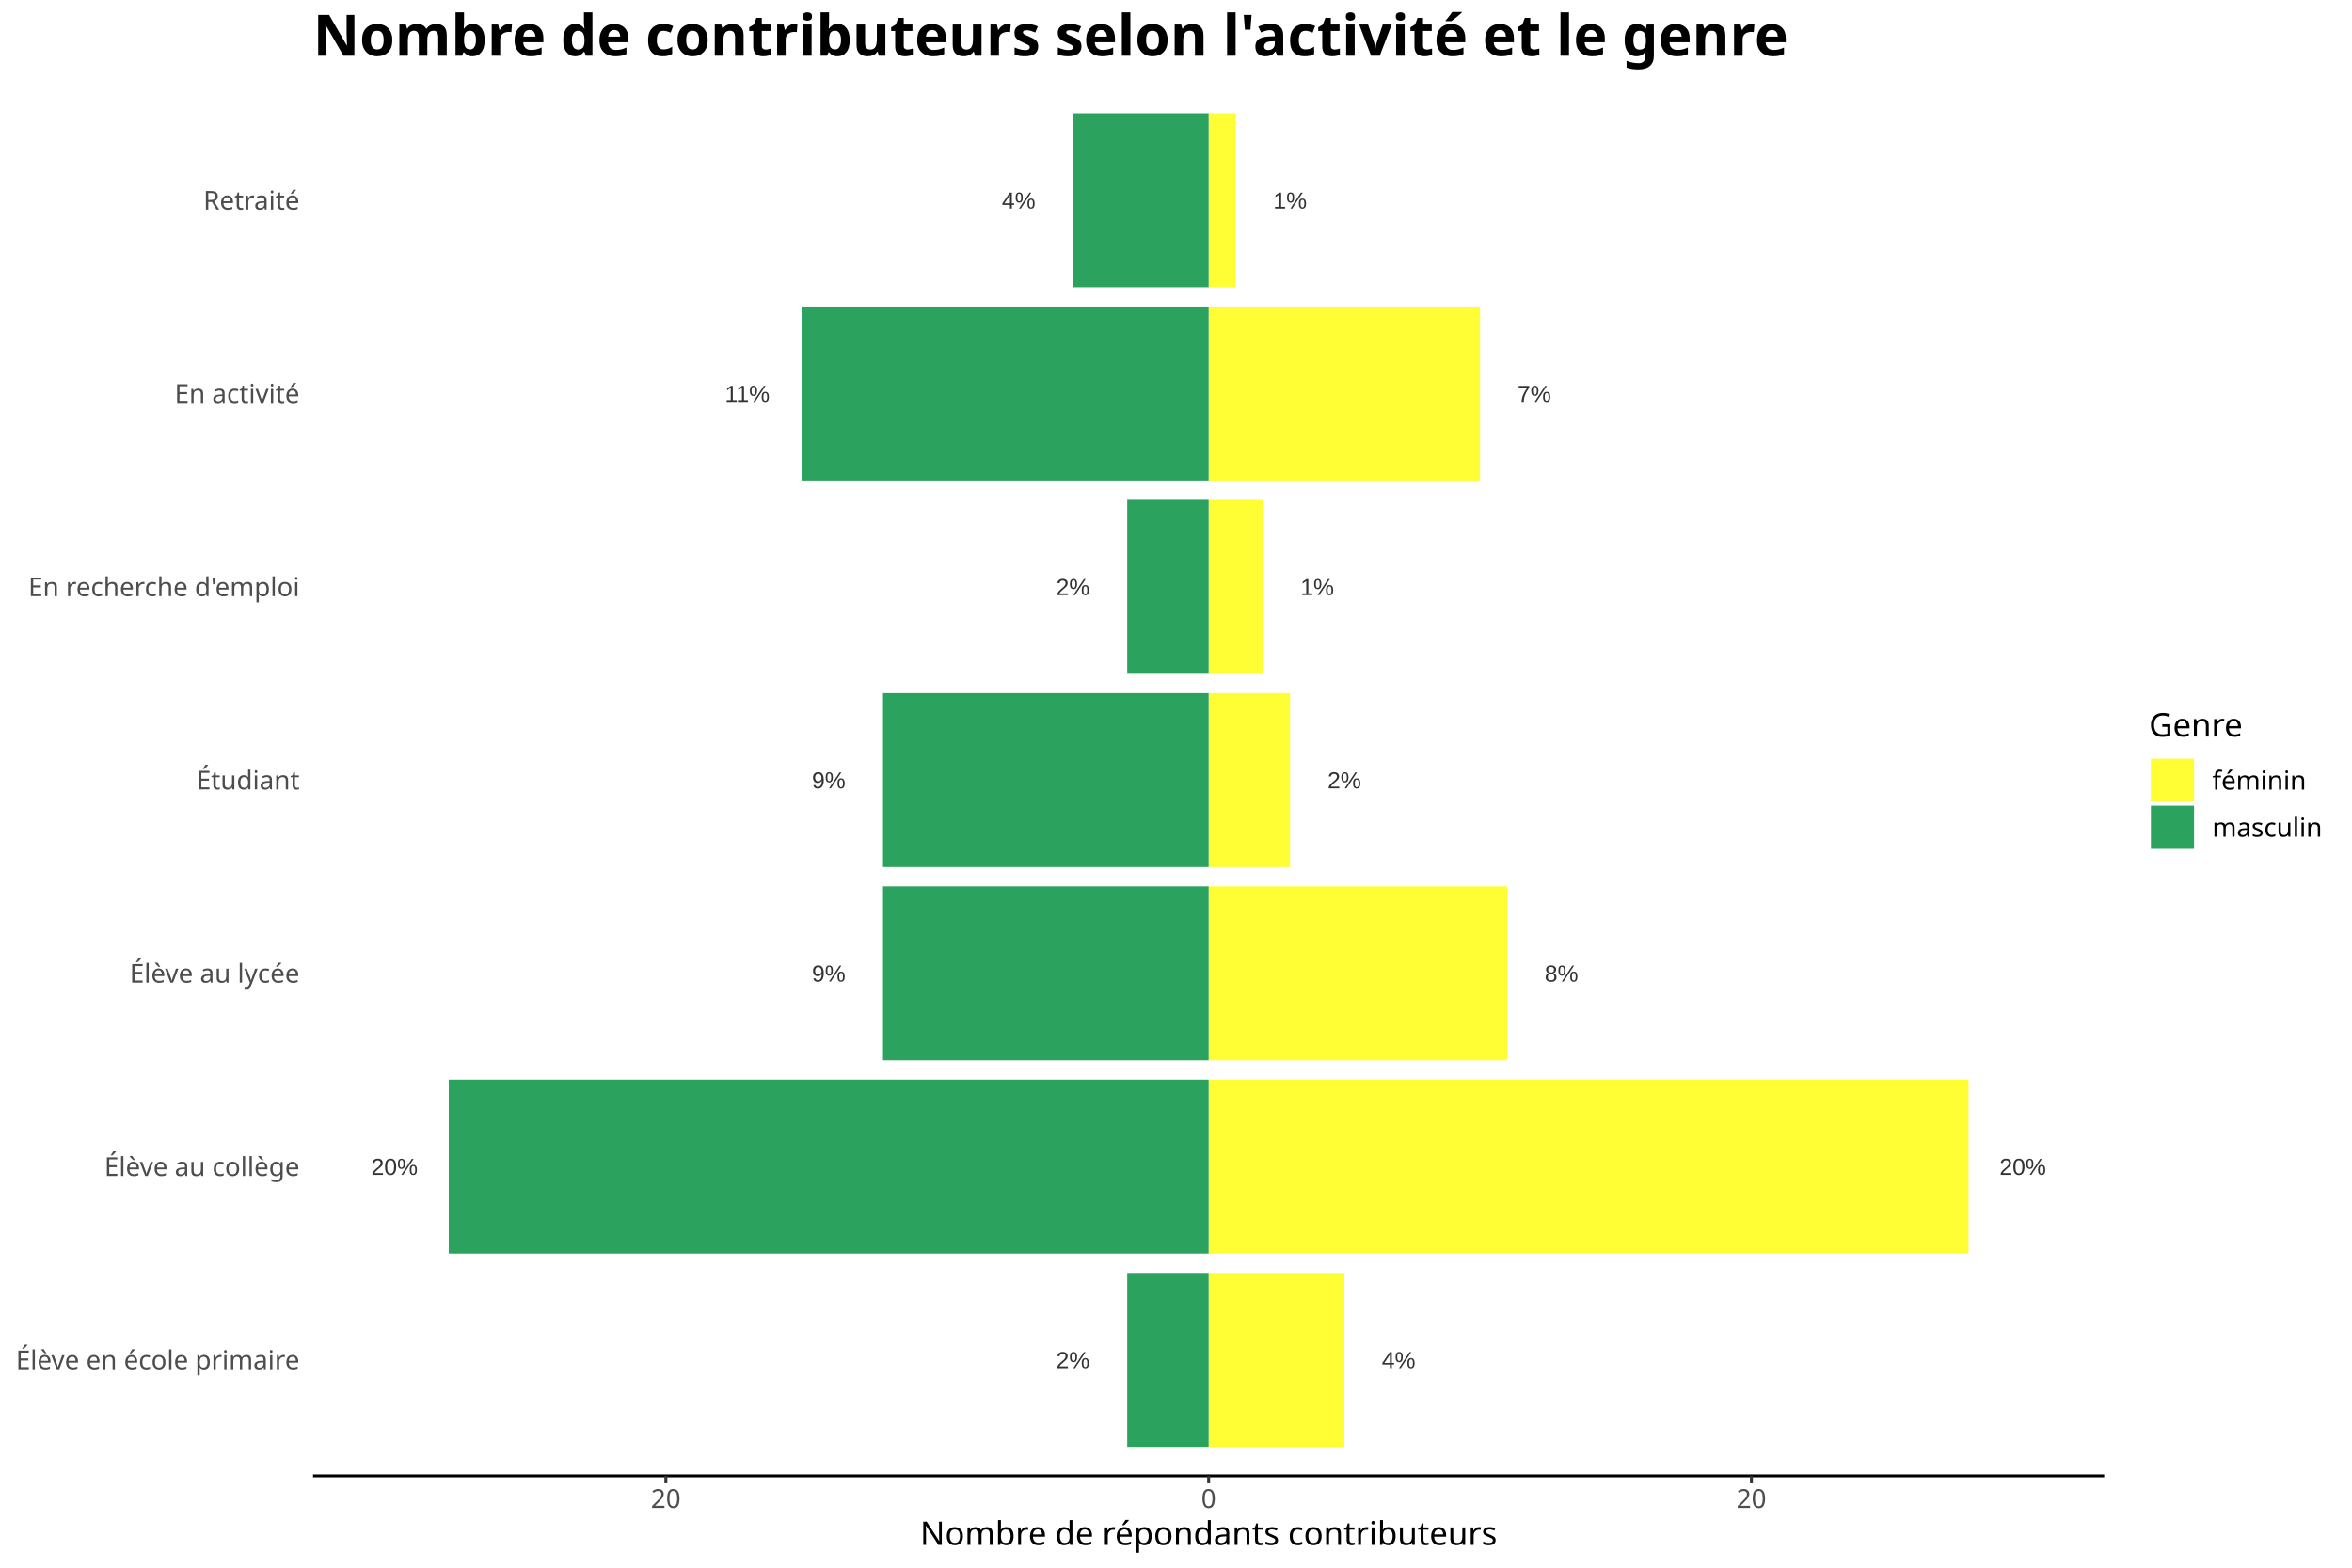
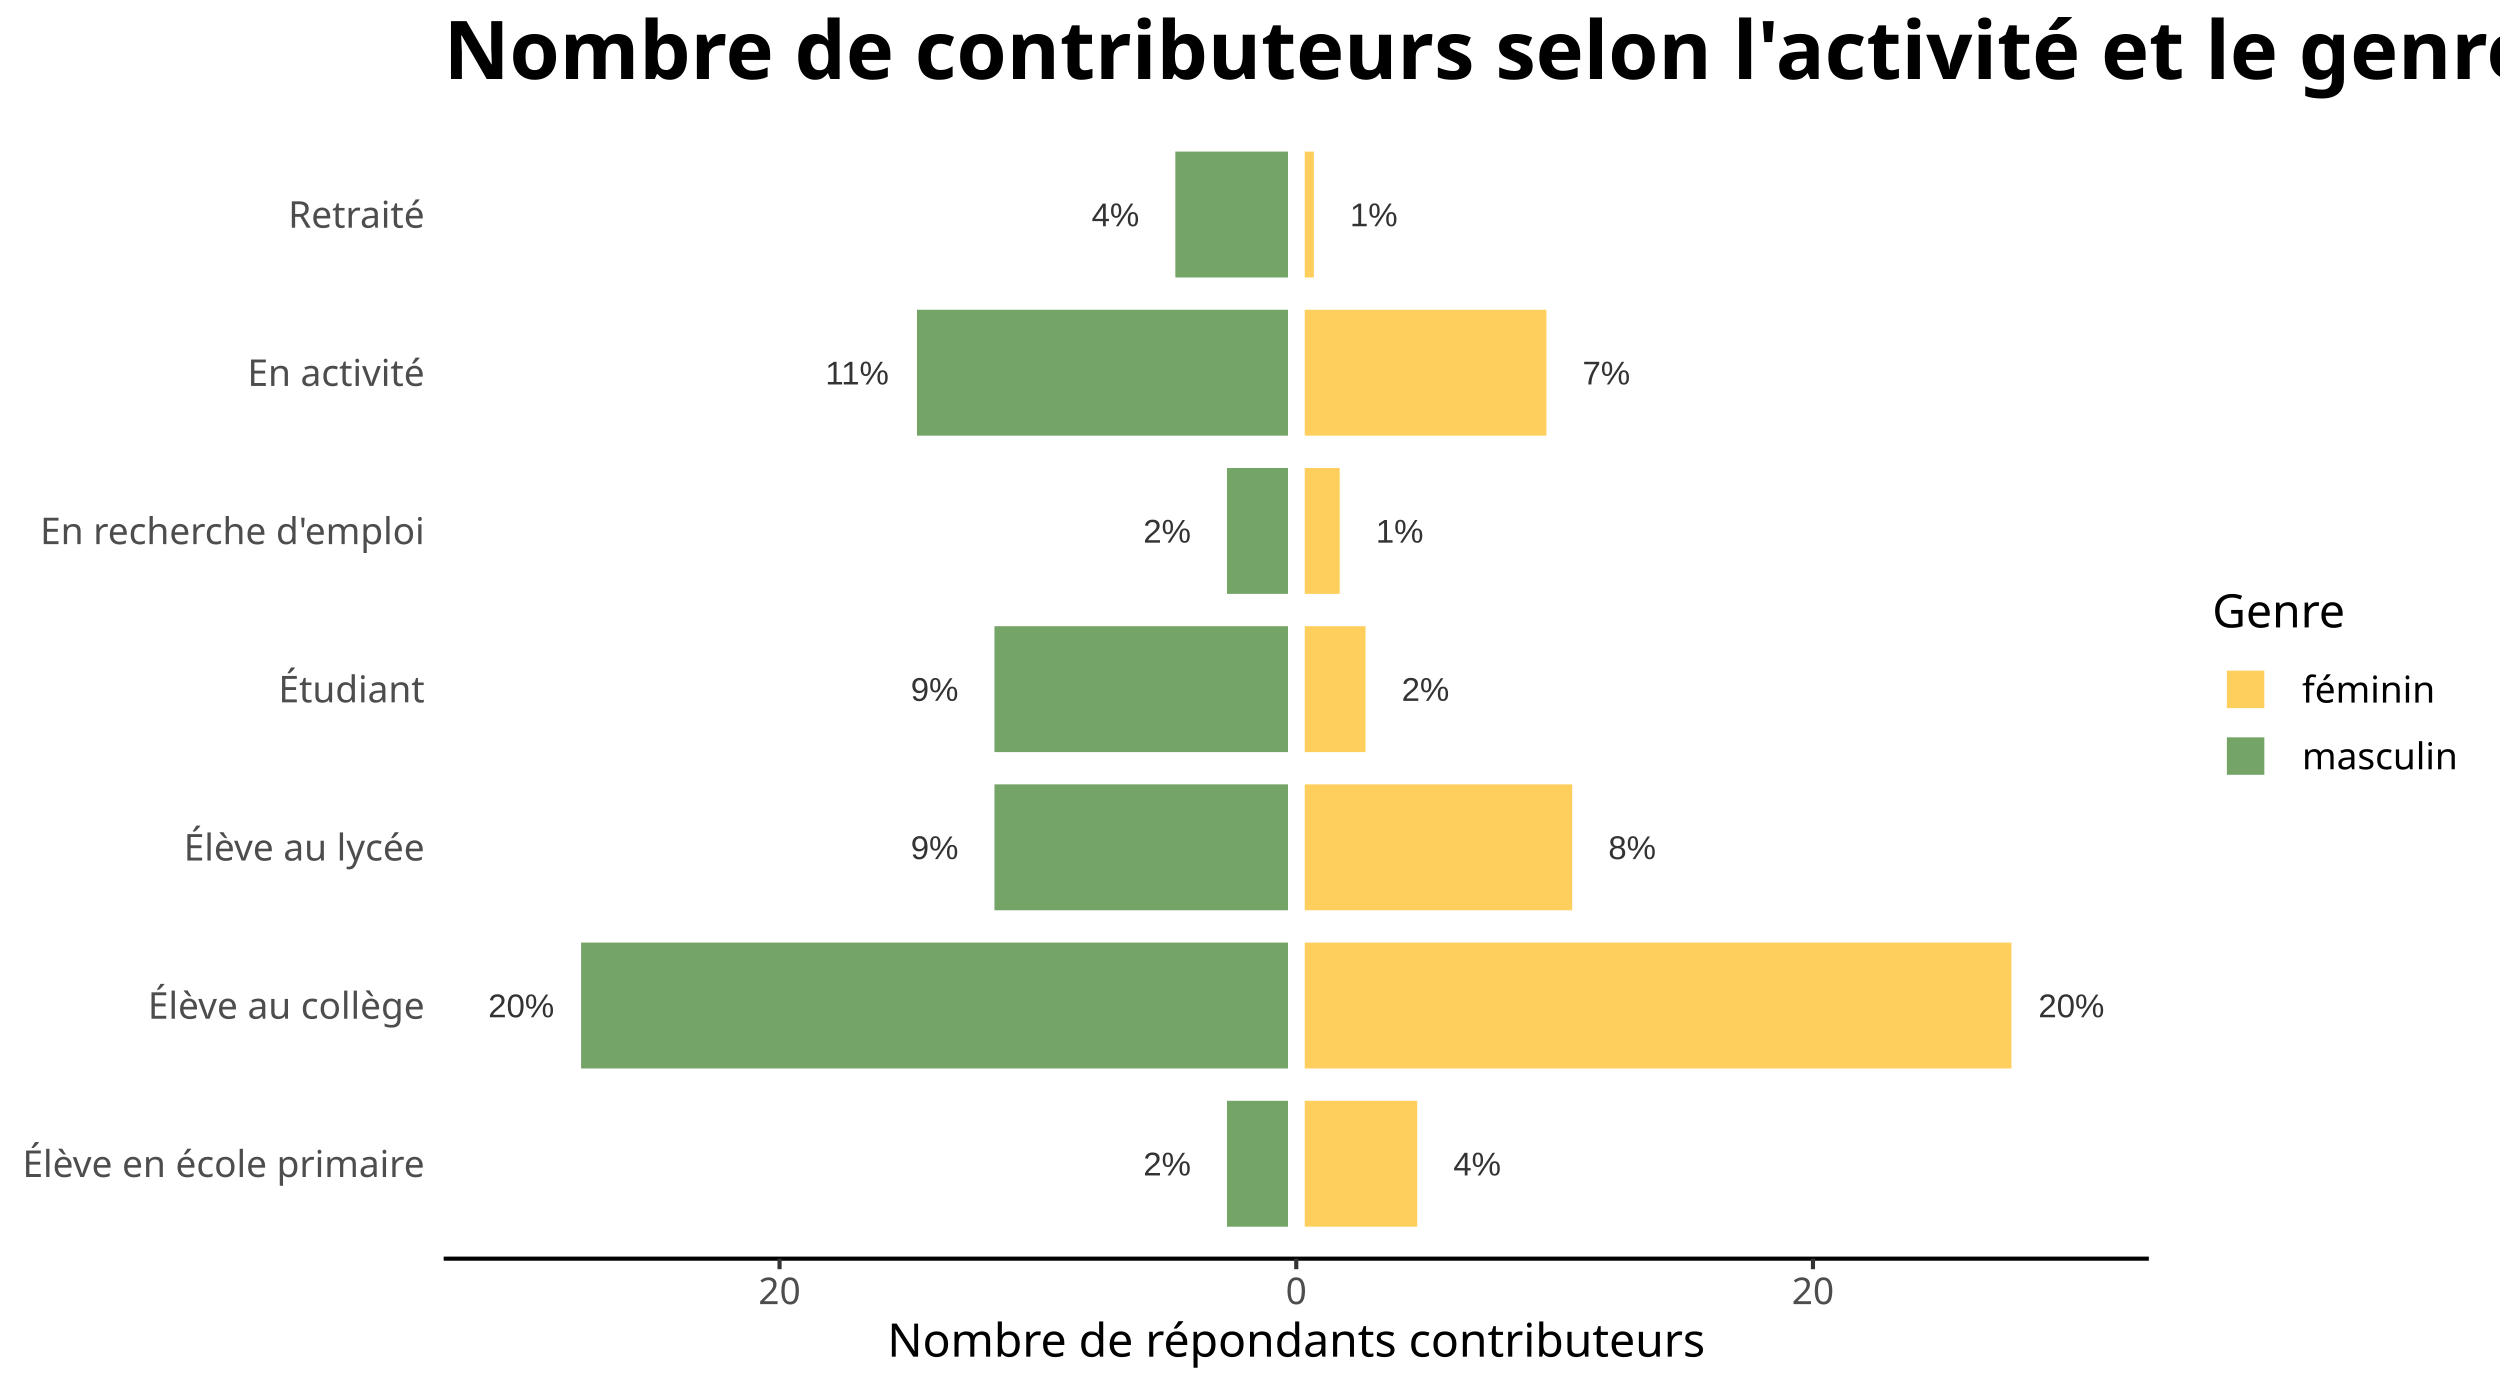
- <svg xmlns="http://www.w3.org/2000/svg" class="svglite" width="864.00pt" height="576.00pt" viewBox="0 0 864.00 576.00">
+ <svg xmlns="http://www.w3.org/2000/svg" class="svglite" width="648.00pt" height="360.00pt" viewBox="0 0 648.00 360.00">
  <defs>
    <style type="text/css">
    .svglite line, .svglite polyline, .svglite polygon, .svglite path, .svglite rect, .svglite circle {
      fill: none;
      stroke: #000000;
      stroke-linecap: round;
      stroke-linejoin: round;
      stroke-miterlimit: 10.00;
    }
    .svglite text {
      white-space: pre;
    }
  </style>
  </defs>
  <rect width="100%" height="100%" style="stroke: none; fill: #FFFFFF;" />
  <defs>
-     <clipPath id="cpMC4wMHw4NjQuMDB8MC4wMHw1NzYuMDA=">
-       <rect x="0.00" y="0.00" width="864.00" height="576.00" />
+     <clipPath id="cpMC4wMHw2NDguMDB8MC4wMHwzNjAuMDA=">
+       <rect x="0.00" y="0.00" width="648.00" height="360.00" />
    </clipPath>
  </defs>
-   <g clip-path="url(#cpMC4wMHw4NjQuMDB8MC4wMHw1NzYuMDA=)">
-     <rect x="-0" y="0.00" width="864.00" height="576.00" style="stroke-width: 1.07; stroke: #FFFFFF; fill: #FFFFFF;" />
+   <g clip-path="url(#cpMC4wMHw2NDguMDB8MC4wMHwzNjAuMDA=)">
+     <rect x="0.00" y="0.00" width="648.00" height="360.00" style="stroke-width: 1.07; stroke: #FFFFFF; fill: #FFFFFF;" />
  </g>
  <defs>
-     <clipPath id="cpMTE1LjAwfDc3Mi45OHwzMS4wMHw1NDIuMjQ=">
-       <rect x="115.00" y="31.00" width="657.98" height="511.25" />
+     <clipPath id="cpMTE1LjAwfDU1Ni45OHwzMS4wMHwzMjYuMjQ=">
+       <rect x="115.00" y="31.00" width="441.98" height="295.25" />
    </clipPath>
  </defs>
-   <g clip-path="url(#cpMTE1LjAwfDc3Mi45OHwzMS4wMHw1NDIuMjQ=)">
-     <rect x="115.00" y="31.00" width="657.98" height="511.25" style="stroke-width: 1.07; stroke: none; fill: #FFFFFF;" />
-     <rect x="443.99" y="467.69" width="49.85" height="63.91" style="stroke-width: 1.07; stroke: none; stroke-linecap: square; stroke-linejoin: miter; fill: #FFFD33;" />
-     <rect x="414.08" y="467.69" width="29.91" height="63.91" style="stroke-width: 1.07; stroke: none; stroke-linecap: square; stroke-linejoin: miter; fill: #2CA25F;" />
-     <rect x="443.99" y="396.68" width="279.14" height="63.91" style="stroke-width: 1.07; stroke: none; stroke-linecap: square; stroke-linejoin: miter; fill: #FFFD33;" />
-     <rect x="164.85" y="396.68" width="279.14" height="63.91" style="stroke-width: 1.07; stroke: none; stroke-linecap: square; stroke-linejoin: miter; fill: #2CA25F;" />
-     <rect x="443.99" y="325.67" width="109.66" height="63.91" style="stroke-width: 1.07; stroke: none; stroke-linecap: square; stroke-linejoin: miter; fill: #FFFD33;" />
-     <rect x="324.36" y="325.67" width="119.63" height="63.91" style="stroke-width: 1.07; stroke: none; stroke-linecap: square; stroke-linejoin: miter; fill: #2CA25F;" />
-     <rect x="443.99" y="254.67" width="29.91" height="63.91" style="stroke-width: 1.07; stroke: none; stroke-linecap: square; stroke-linejoin: miter; fill: #FFFD33;" />
-     <rect x="324.36" y="254.67" width="119.63" height="63.91" style="stroke-width: 1.07; stroke: none; stroke-linecap: square; stroke-linejoin: miter; fill: #2CA25F;" />
-     <rect x="443.99" y="183.66" width="19.94" height="63.91" style="stroke-width: 1.07; stroke: none; stroke-linecap: square; stroke-linejoin: miter; fill: #FFFD33;" />
-     <rect x="414.08" y="183.66" width="29.91" height="63.91" style="stroke-width: 1.07; stroke: none; stroke-linecap: square; stroke-linejoin: miter; fill: #2CA25F;" />
-     <rect x="443.99" y="112.65" width="99.69" height="63.91" style="stroke-width: 1.07; stroke: none; stroke-linecap: square; stroke-linejoin: miter; fill: #FFFD33;" />
-     <rect x="294.45" y="112.65" width="149.54" height="63.91" style="stroke-width: 1.07; stroke: none; stroke-linecap: square; stroke-linejoin: miter; fill: #2CA25F;" />
-     <rect x="443.99" y="41.65" width="9.97" height="63.91" style="stroke-width: 1.07; stroke: none; stroke-linecap: square; stroke-linejoin: miter; fill: #FFFD33;" />
-     <rect x="394.14" y="41.65" width="49.85" height="63.91" style="stroke-width: 1.07; stroke: none; stroke-linecap: square; stroke-linejoin: miter; fill: #2CA25F;" />
-     <text x="513.78" y="502.69" text-anchor="middle" style="font-size: 8.54px;fill: #333333; font-family: &quot;Arial&quot;;" textLength="11.97px" lengthAdjust="spacingAndGlyphs">4%</text>
-     <text x="394.14" y="502.69" text-anchor="middle" style="font-size: 8.54px;fill: #333333; font-family: &quot;Arial&quot;;" textLength="11.97px" lengthAdjust="spacingAndGlyphs">2%</text>
-     <text x="743.07" y="431.68" text-anchor="middle" style="font-size: 8.54px;fill: #333333; font-family: &quot;Arial&quot;;" textLength="16.86px" lengthAdjust="spacingAndGlyphs">20%</text>
-     <text x="144.91" y="431.68" text-anchor="middle" style="font-size: 8.54px;fill: #333333; font-family: &quot;Arial&quot;;" textLength="16.86px" lengthAdjust="spacingAndGlyphs">20%</text>
-     <text x="573.59" y="360.68" text-anchor="middle" style="font-size: 8.54px;fill: #333333; font-family: &quot;Arial&quot;;" textLength="11.97px" lengthAdjust="spacingAndGlyphs">8%</text>
-     <text x="304.42" y="360.68" text-anchor="middle" style="font-size: 8.54px;fill: #333333; font-family: &quot;Arial&quot;;" textLength="11.97px" lengthAdjust="spacingAndGlyphs">9%</text>
-     <text x="493.84" y="289.67" text-anchor="middle" style="font-size: 8.54px;fill: #333333; font-family: &quot;Arial&quot;;" textLength="11.97px" lengthAdjust="spacingAndGlyphs">2%</text>
-     <text x="304.42" y="289.67" text-anchor="middle" style="font-size: 8.54px;fill: #333333; font-family: &quot;Arial&quot;;" textLength="11.97px" lengthAdjust="spacingAndGlyphs">9%</text>
-     <text x="483.87" y="218.66" text-anchor="middle" style="font-size: 8.54px;fill: #333333; font-family: &quot;Arial&quot;;" textLength="11.97px" lengthAdjust="spacingAndGlyphs">1%</text>
-     <text x="394.14" y="218.66" text-anchor="middle" style="font-size: 8.54px;fill: #333333; font-family: &quot;Arial&quot;;" textLength="11.97px" lengthAdjust="spacingAndGlyphs">2%</text>
-     <text x="563.62" y="147.66" text-anchor="middle" style="font-size: 8.54px;fill: #333333; font-family: &quot;Arial&quot;;" textLength="11.97px" lengthAdjust="spacingAndGlyphs">7%</text>
-     <text x="274.51" y="147.66" text-anchor="middle" style="font-size: 8.54px;fill: #333333; font-family: &quot;Arial&quot;;" textLength="16.86px" lengthAdjust="spacingAndGlyphs">11%</text>
-     <text x="473.90" y="76.65" text-anchor="middle" style="font-size: 8.54px;fill: #333333; font-family: &quot;Arial&quot;;" textLength="11.97px" lengthAdjust="spacingAndGlyphs">1%</text>
-     <text x="374.20" y="76.65" text-anchor="middle" style="font-size: 8.54px;fill: #333333; font-family: &quot;Arial&quot;;" textLength="11.97px" lengthAdjust="spacingAndGlyphs">4%</text>
+   <g clip-path="url(#cpMTE1LjAwfDU1Ni45OHwzMS4wMHwzMjYuMjQ=)">
+     <rect x="115.00" y="31.00" width="441.98" height="295.25" style="stroke-width: 1.07; stroke: none; fill: #FFFFFF;" />
+     <rect x="335.99" y="283.19" width="33.48" height="36.91" style="stroke-width: 4.27; stroke: #FFFFFF; stroke-linecap: square; stroke-linejoin: miter; fill: #FECF5D;" />
+     <rect x="315.90" y="283.19" width="20.09" height="36.91" style="stroke-width: 4.27; stroke: #FFFFFF; stroke-linecap: square; stroke-linejoin: miter; fill: #74A466;" />
+     <rect x="335.99" y="242.18" width="187.51" height="36.91" style="stroke-width: 4.27; stroke: #FFFFFF; stroke-linecap: square; stroke-linejoin: miter; fill: #FECF5D;" />
+     <rect x="148.48" y="242.18" width="187.51" height="36.91" style="stroke-width: 4.27; stroke: #FFFFFF; stroke-linecap: square; stroke-linejoin: miter; fill: #74A466;" />
+     <rect x="335.99" y="201.17" width="73.66" height="36.91" style="stroke-width: 4.27; stroke: #FFFFFF; stroke-linecap: square; stroke-linejoin: miter; fill: #FECF5D;" />
+     <rect x="255.63" y="201.17" width="80.36" height="36.91" style="stroke-width: 4.27; stroke: #FFFFFF; stroke-linecap: square; stroke-linejoin: miter; fill: #74A466;" />
+     <rect x="335.99" y="160.17" width="20.09" height="36.91" style="stroke-width: 4.27; stroke: #FFFFFF; stroke-linecap: square; stroke-linejoin: miter; fill: #FECF5D;" />
+     <rect x="255.63" y="160.17" width="80.36" height="36.91" style="stroke-width: 4.27; stroke: #FFFFFF; stroke-linecap: square; stroke-linejoin: miter; fill: #74A466;" />
+     <rect x="335.99" y="119.16" width="13.39" height="36.91" style="stroke-width: 4.27; stroke: #FFFFFF; stroke-linecap: square; stroke-linejoin: miter; fill: #FECF5D;" />
+     <rect x="315.90" y="119.16" width="20.09" height="36.91" style="stroke-width: 4.27; stroke: #FFFFFF; stroke-linecap: square; stroke-linejoin: miter; fill: #74A466;" />
+     <rect x="335.99" y="78.15" width="66.97" height="36.91" style="stroke-width: 4.27; stroke: #FFFFFF; stroke-linecap: square; stroke-linejoin: miter; fill: #FECF5D;" />
+     <rect x="235.54" y="78.15" width="100.45" height="36.91" style="stroke-width: 4.27; stroke: #FFFFFF; stroke-linecap: square; stroke-linejoin: miter; fill: #74A466;" />
+     <rect x="335.99" y="37.15" width="6.70" height="36.91" style="stroke-width: 4.27; stroke: #FFFFFF; stroke-linecap: square; stroke-linejoin: miter; fill: #FECF5D;" />
+     <rect x="302.51" y="37.15" width="33.48" height="36.91" style="stroke-width: 4.27; stroke: #FFFFFF; stroke-linecap: square; stroke-linejoin: miter; fill: #74A466;" />
+     <text x="382.87" y="304.69" text-anchor="middle" style="font-size: 8.54px;fill: #333333; font-family: &quot;Arial&quot;;" textLength="11.97px" lengthAdjust="spacingAndGlyphs">4%</text>
+     <text x="302.51" y="304.69" text-anchor="middle" style="font-size: 8.54px;fill: #333333; font-family: &quot;Arial&quot;;" textLength="11.97px" lengthAdjust="spacingAndGlyphs">2%</text>
+     <text x="536.89" y="263.68" text-anchor="middle" style="font-size: 8.54px;fill: #333333; font-family: &quot;Arial&quot;;" textLength="16.86px" lengthAdjust="spacingAndGlyphs">20%</text>
+     <text x="135.09" y="263.68" text-anchor="middle" style="font-size: 8.54px;fill: #333333; font-family: &quot;Arial&quot;;" textLength="16.86px" lengthAdjust="spacingAndGlyphs">20%</text>
+     <text x="423.05" y="222.68" text-anchor="middle" style="font-size: 8.54px;fill: #333333; font-family: &quot;Arial&quot;;" textLength="11.97px" lengthAdjust="spacingAndGlyphs">8%</text>
+     <text x="242.24" y="222.68" text-anchor="middle" style="font-size: 8.54px;fill: #333333; font-family: &quot;Arial&quot;;" textLength="11.97px" lengthAdjust="spacingAndGlyphs">9%</text>
+     <text x="369.47" y="181.67" text-anchor="middle" style="font-size: 8.54px;fill: #333333; font-family: &quot;Arial&quot;;" textLength="11.97px" lengthAdjust="spacingAndGlyphs">2%</text>
+     <text x="242.24" y="181.67" text-anchor="middle" style="font-size: 8.54px;fill: #333333; font-family: &quot;Arial&quot;;" textLength="11.97px" lengthAdjust="spacingAndGlyphs">9%</text>
+     <text x="362.78" y="140.66" text-anchor="middle" style="font-size: 8.54px;fill: #333333; font-family: &quot;Arial&quot;;" textLength="11.97px" lengthAdjust="spacingAndGlyphs">1%</text>
+     <text x="302.51" y="140.66" text-anchor="middle" style="font-size: 8.54px;fill: #333333; font-family: &quot;Arial&quot;;" textLength="11.97px" lengthAdjust="spacingAndGlyphs">2%</text>
+     <text x="416.35" y="99.66" text-anchor="middle" style="font-size: 8.54px;fill: #333333; font-family: &quot;Arial&quot;;" textLength="11.97px" lengthAdjust="spacingAndGlyphs">7%</text>
+     <text x="222.15" y="99.66" text-anchor="middle" style="font-size: 8.54px;fill: #333333; font-family: &quot;Arial&quot;;" textLength="16.86px" lengthAdjust="spacingAndGlyphs">11%</text>
+     <text x="356.08" y="58.65" text-anchor="middle" style="font-size: 8.54px;fill: #333333; font-family: &quot;Arial&quot;;" textLength="11.97px" lengthAdjust="spacingAndGlyphs">1%</text>
+     <text x="289.11" y="58.65" text-anchor="middle" style="font-size: 8.54px;fill: #333333; font-family: &quot;Arial&quot;;" textLength="11.97px" lengthAdjust="spacingAndGlyphs">4%</text>
  </g>
-   <g clip-path="url(#cpMC4wMHw4NjQuMDB8MC4wMHw1NzYuMDA=)">
-     <text x="110.07" y="503.07" text-anchor="end" style="font-size: 9.60px;fill: #4D4D4D; font-family: &quot;Noto Sans&quot;;" textLength="104.59px" lengthAdjust="spacingAndGlyphs">Élève en école primaire</text>
-     <text x="110.07" y="432.06" text-anchor="end" style="font-size: 9.60px;fill: #4D4D4D; font-family: &quot;Noto Sans&quot;;" textLength="71.90px" lengthAdjust="spacingAndGlyphs">Élève au collège</text>
-     <text x="110.07" y="361.05" text-anchor="end" style="font-size: 9.60px;fill: #4D4D4D; font-family: &quot;Noto Sans&quot;;" textLength="62.62px" lengthAdjust="spacingAndGlyphs">Élève au lycée</text>
-     <text x="110.07" y="290.05" text-anchor="end" style="font-size: 9.60px;fill: #4D4D4D; font-family: &quot;Noto Sans&quot;;" textLength="37.87px" lengthAdjust="spacingAndGlyphs">Étudiant</text>
-     <text x="110.07" y="219.04" text-anchor="end" style="font-size: 9.60px;fill: #4D4D4D; font-family: &quot;Noto Sans&quot;;" textLength="100.57px" lengthAdjust="spacingAndGlyphs">En recherche d'emploi</text>
-     <text x="110.07" y="148.03" text-anchor="end" style="font-size: 9.60px;fill: #4D4D4D; font-family: &quot;Noto Sans&quot;;" textLength="45.91px" lengthAdjust="spacingAndGlyphs">En activité</text>
-     <text x="110.07" y="77.03" text-anchor="end" style="font-size: 9.60px;fill: #4D4D4D; font-family: &quot;Noto Sans&quot;;" textLength="35.55px" lengthAdjust="spacingAndGlyphs">Retraité</text>
-     <polyline points="115.00,542.24 772.98,542.24 " style="stroke-width: 1.07; stroke-linecap: butt;" />
-     <polyline points="244.60,544.98 244.60,542.24 " style="stroke-width: 1.07; stroke: #333333; stroke-linecap: butt;" />
-     <polyline points="443.99,544.98 443.99,542.24 " style="stroke-width: 1.07; stroke: #333333; stroke-linecap: butt;" />
-     <polyline points="643.38,544.98 643.38,542.24 " style="stroke-width: 1.07; stroke: #333333; stroke-linecap: butt;" />
-     <text x="244.60" y="554.03" text-anchor="middle" style="font-size: 9.60px;fill: #4D4D4D; font-family: &quot;Noto Sans&quot;;" textLength="10.97px" lengthAdjust="spacingAndGlyphs">20</text>
-     <text x="443.99" y="554.03" text-anchor="middle" style="font-size: 9.60px;fill: #4D4D4D; font-family: &quot;Noto Sans&quot;;" textLength="5.49px" lengthAdjust="spacingAndGlyphs">0</text>
-     <text x="643.38" y="554.03" text-anchor="middle" style="font-size: 9.60px;fill: #4D4D4D; font-family: &quot;Noto Sans&quot;;" textLength="10.97px" lengthAdjust="spacingAndGlyphs">20</text>
-     <text x="443.99" y="567.64" text-anchor="middle" style="font-size: 12.00px; font-family: &quot;Noto Sans&quot;;" textLength="212.41px" lengthAdjust="spacingAndGlyphs">Nombre de répondants contributeurs</text>
-     <rect x="783.94" y="255.15" width="74.58" height="62.94" style="stroke-width: 1.07; stroke: none; fill: #FFFFFF;" />
-     <text x="789.42" y="270.63" style="font-size: 12.00px; font-family: &quot;Noto Sans&quot;;" textLength="34.64px" lengthAdjust="spacingAndGlyphs">Genre</text>
-     <rect x="790.13" y="278.76" width="15.86" height="15.86" style="stroke-width: 1.07; stroke: none; stroke-linecap: square; stroke-linejoin: miter; fill: #FFFD33;" />
-     <rect x="790.13" y="296.04" width="15.86" height="15.86" style="stroke-width: 1.07; stroke: none; stroke-linecap: square; stroke-linejoin: miter; fill: #2CA25F;" />
-     <text x="812.68" y="290.12" style="font-size: 9.60px; font-family: &quot;Noto Sans&quot;;" textLength="34.49px" lengthAdjust="spacingAndGlyphs">féminin</text>
-     <text x="812.68" y="307.40" style="font-size: 9.60px; font-family: &quot;Noto Sans&quot;;" textLength="40.36px" lengthAdjust="spacingAndGlyphs">masculin</text>
+   <g clip-path="url(#cpMC4wMHw2NDguMDB8MC4wMHwzNjAuMDA=)">
+     <text x="110.07" y="305.07" text-anchor="end" style="font-size: 9.60px;fill: #4D4D4D; font-family: &quot;Noto Sans&quot;;" textLength="104.59px" lengthAdjust="spacingAndGlyphs">Élève en école primaire</text>
+     <text x="110.07" y="264.06" text-anchor="end" style="font-size: 9.60px;fill: #4D4D4D; font-family: &quot;Noto Sans&quot;;" textLength="71.90px" lengthAdjust="spacingAndGlyphs">Élève au collège</text>
+     <text x="110.07" y="223.05" text-anchor="end" style="font-size: 9.60px;fill: #4D4D4D; font-family: &quot;Noto Sans&quot;;" textLength="62.62px" lengthAdjust="spacingAndGlyphs">Élève au lycée</text>
+     <text x="110.07" y="182.05" text-anchor="end" style="font-size: 9.60px;fill: #4D4D4D; font-family: &quot;Noto Sans&quot;;" textLength="37.87px" lengthAdjust="spacingAndGlyphs">Étudiant</text>
+     <text x="110.07" y="141.04" text-anchor="end" style="font-size: 9.60px;fill: #4D4D4D; font-family: &quot;Noto Sans&quot;;" textLength="100.57px" lengthAdjust="spacingAndGlyphs">En recherche d'emploi</text>
+     <text x="110.07" y="100.03" text-anchor="end" style="font-size: 9.60px;fill: #4D4D4D; font-family: &quot;Noto Sans&quot;;" textLength="45.91px" lengthAdjust="spacingAndGlyphs">En activité</text>
+     <text x="110.07" y="59.03" text-anchor="end" style="font-size: 9.60px;fill: #4D4D4D; font-family: &quot;Noto Sans&quot;;" textLength="35.55px" lengthAdjust="spacingAndGlyphs">Retraité</text>
+     <polyline points="115.00,326.24 556.98,326.24 " style="stroke-width: 1.07; stroke-linecap: butt;" />
+     <polyline points="202.06,328.98 202.06,326.24 " style="stroke-width: 1.07; stroke: #333333; stroke-linecap: butt;" />
+     <polyline points="335.99,328.98 335.99,326.24 " style="stroke-width: 1.07; stroke: #333333; stroke-linecap: butt;" />
+     <polyline points="469.92,328.98 469.92,326.24 " style="stroke-width: 1.07; stroke: #333333; stroke-linecap: butt;" />
+     <text x="202.06" y="338.03" text-anchor="middle" style="font-size: 9.60px;fill: #4D4D4D; font-family: &quot;Noto Sans&quot;;" textLength="10.97px" lengthAdjust="spacingAndGlyphs">20</text>
+     <text x="335.99" y="338.03" text-anchor="middle" style="font-size: 9.60px;fill: #4D4D4D; font-family: &quot;Noto Sans&quot;;" textLength="5.49px" lengthAdjust="spacingAndGlyphs">0</text>
+     <text x="469.92" y="338.03" text-anchor="middle" style="font-size: 9.60px;fill: #4D4D4D; font-family: &quot;Noto Sans&quot;;" textLength="10.97px" lengthAdjust="spacingAndGlyphs">20</text>
+     <text x="335.99" y="351.64" text-anchor="middle" style="font-size: 12.00px; font-family: &quot;Noto Sans&quot;;" textLength="212.41px" lengthAdjust="spacingAndGlyphs">Nombre de répondants contributeurs</text>
+     <rect x="567.94" y="147.15" width="74.58" height="62.94" style="stroke-width: 1.07; stroke: none; fill: #FFFFFF;" />
+     <text x="573.42" y="162.63" style="font-size: 12.00px; font-family: &quot;Noto Sans&quot;;" textLength="34.64px" lengthAdjust="spacingAndGlyphs">Genre</text>
+     <rect x="575.58" y="172.21" width="12.96" height="12.96" style="stroke-width: 3.25; stroke: #FFFFFF; stroke-linecap: square; stroke-linejoin: miter; fill: #FECF5D;" />
+     <rect x="575.58" y="189.49" width="12.96" height="12.96" style="stroke-width: 3.25; stroke: #FFFFFF; stroke-linecap: square; stroke-linejoin: miter; fill: #74A466;" />
+     <text x="596.68" y="182.12" style="font-size: 9.60px; font-family: &quot;Noto Sans&quot;;" textLength="34.49px" lengthAdjust="spacingAndGlyphs">féminin</text>
+     <text x="596.68" y="199.40" style="font-size: 9.60px; font-family: &quot;Noto Sans&quot;;" textLength="40.36px" lengthAdjust="spacingAndGlyphs">masculin</text>
    <text x="115.00" y="20.48" style="font-size: 21.00px; font-weight: bold; font-family: &quot;Noto Sans&quot;;" textLength="543.59px" lengthAdjust="spacingAndGlyphs">Nombre de contributeurs selon l'activité et le genre</text>
  </g>
</svg>
